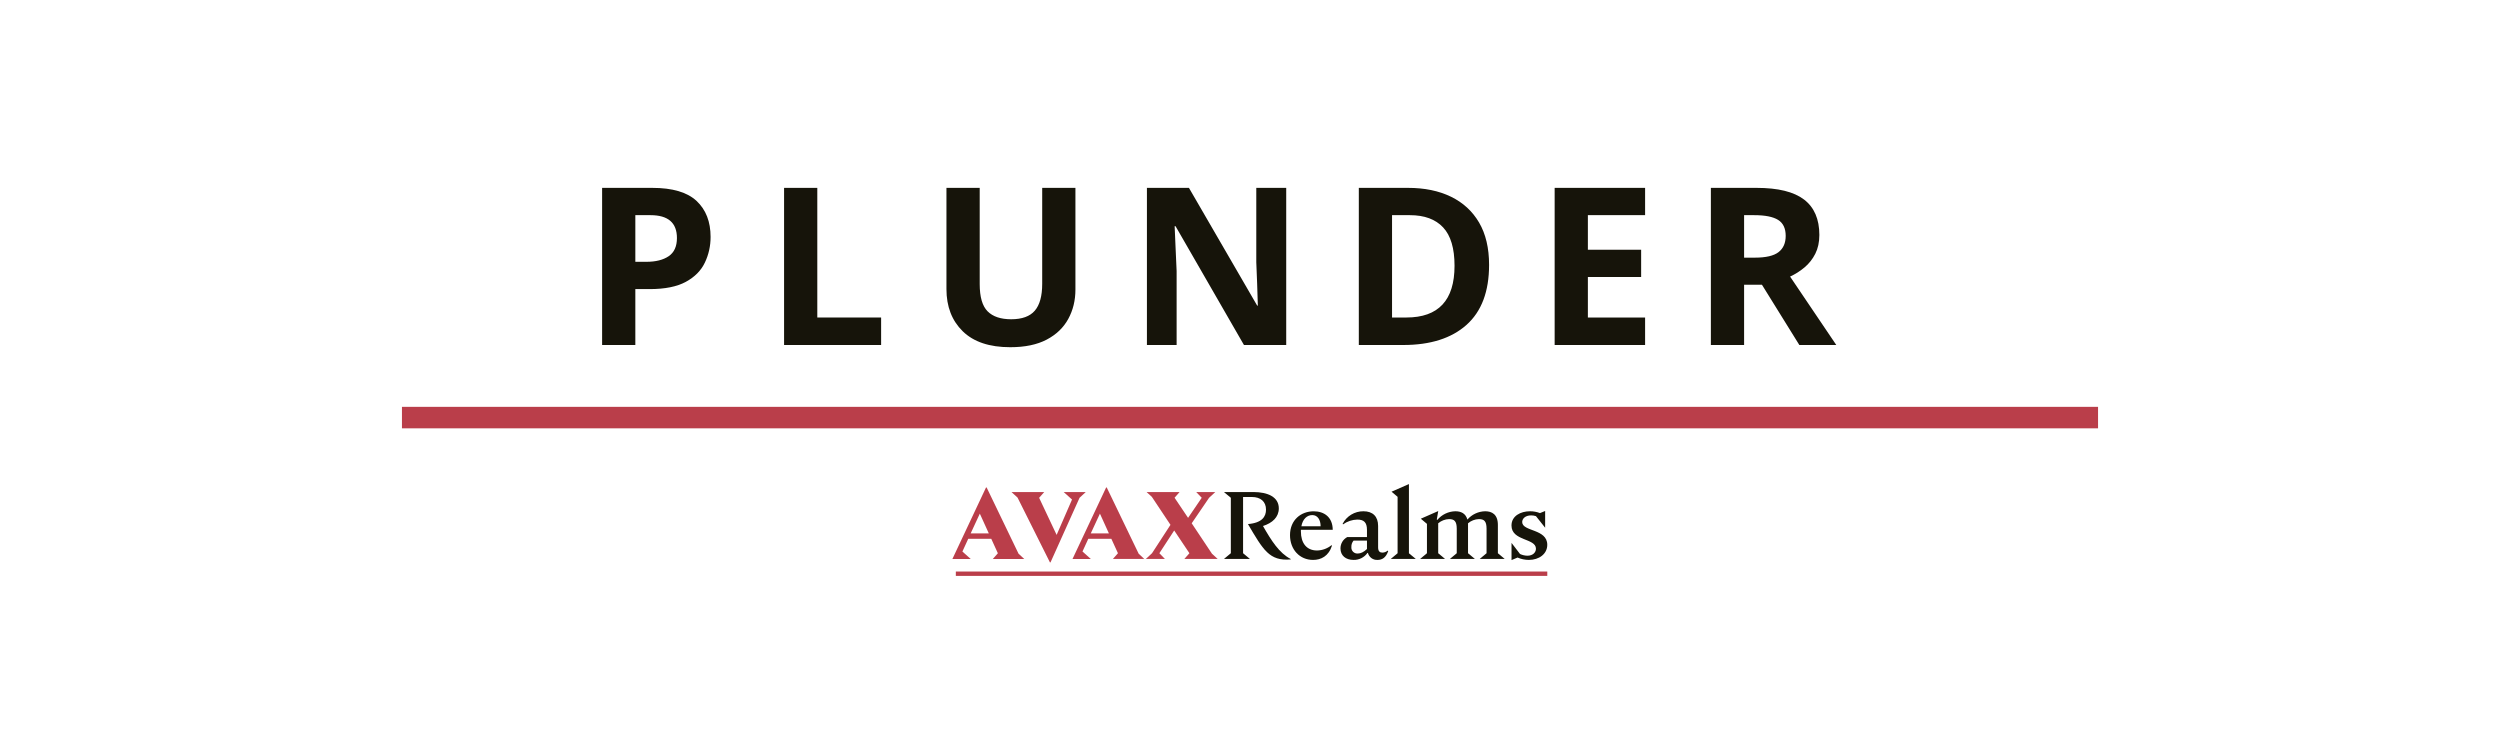
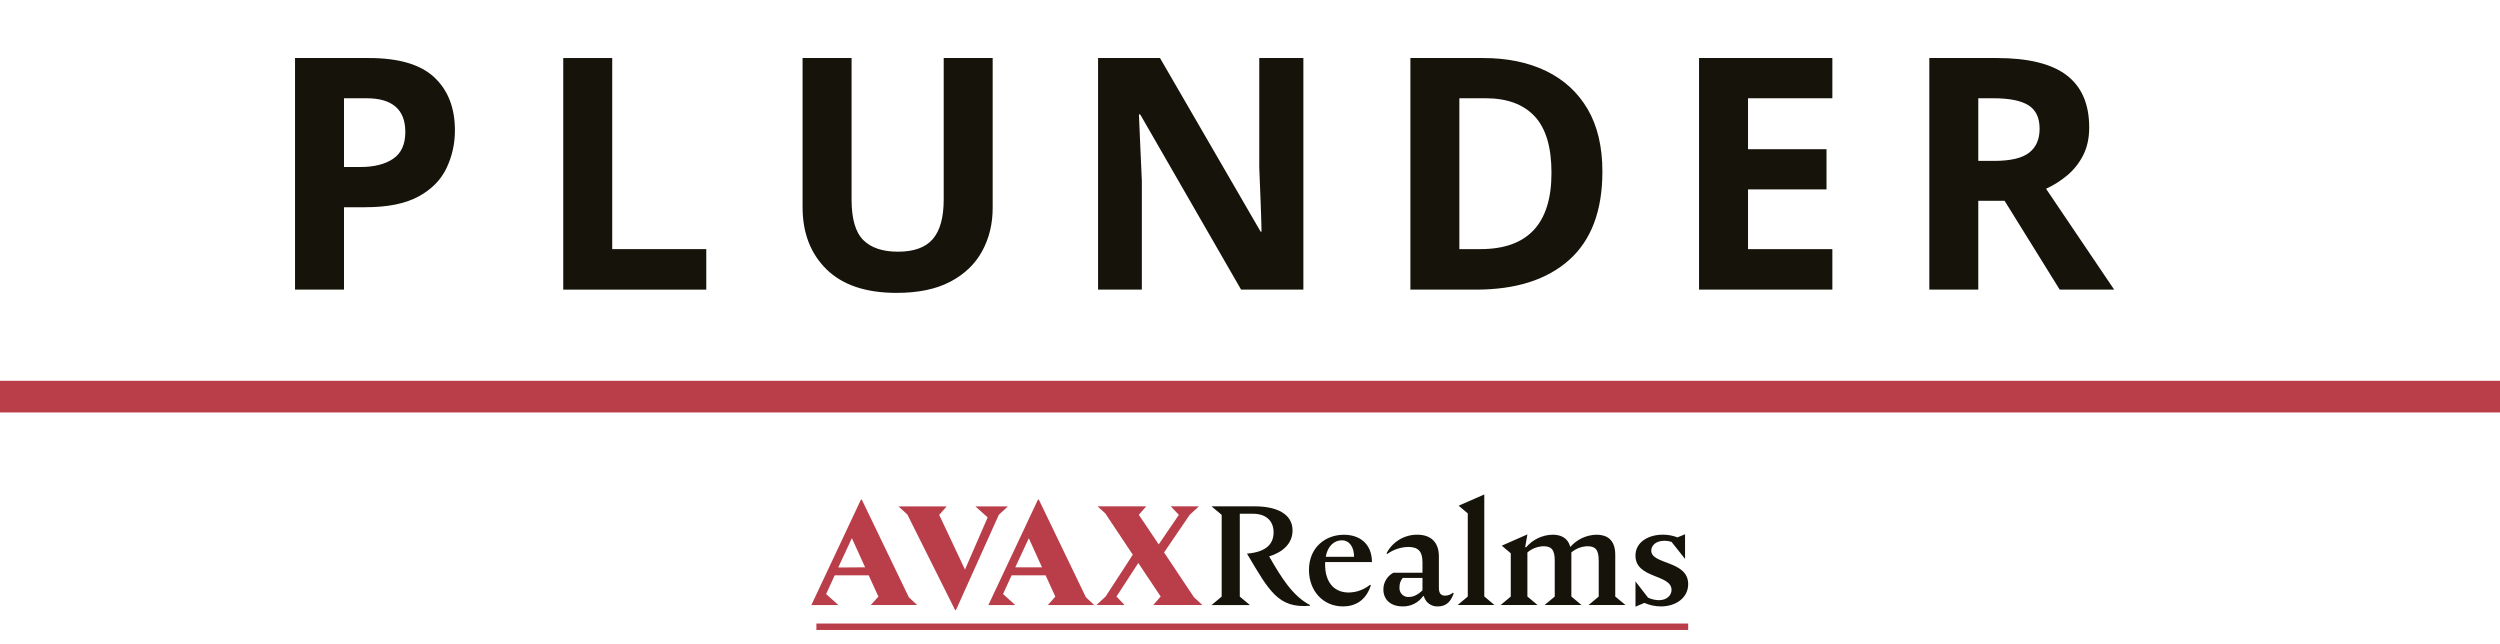
- <svg xmlns="http://www.w3.org/2000/svg" id="Layer_1" data-name="Layer 1" viewBox="0 0 1362.61 400">
+ <svg xmlns="http://www.w3.org/2000/svg" id="Layer_1" data-name="Layer 1" viewBox="0 0 924.45 238.12">
  <defs>
    <style>.cls-1{font-size:119.93px;font-family:NocturneSerif-Bold, Nocturne Serif;font-weight:700;letter-spacing:0.15em;}.cls-1,.cls-4{fill:#16140a;}.cls-2{letter-spacing:0.12em;}.cls-3{fill:#ba3e4a;}</style>
  </defs>
-   <text class="cls-1" transform="translate(317.38 188.04)">P<tspan class="cls-2" x="99.18" y="0">L</tspan>
+   <text class="cls-1" transform="translate(98.3 107.1)">P<tspan class="cls-2" x="99.18" y="0">L</tspan>
    <tspan x="188.29" y="0">UNDER</tspan>
  </text>
-   <rect class="cls-3" x="219.08" y="221.75" width="924.45" height="11.71" />
-   <path class="cls-3" d="M555.15,301.79l-17.4-36.11h-.32l-18.34,39h10l-4.54-4.07,3.18-6.93h12.56l3.59,7.87h0l-2.75,3.12h17.13Zm-26.1-11.05,5-10.78,4.9,10.78Z" />
-   <rect class="cls-3" x="520.97" y="311.51" width="322.37" height="2.38" />
-   <path class="cls-3" d="M588.41,271.31l-15.84,35.22h-.31L554.6,271.2l-3.28-3h17.82l-2.77,3.13,9.54,20.22,8.39-19.28-4.53-4.07h12Z" />
-   <path class="cls-3" d="M623.69,304.66l-3.07-2.87-17.41-36.11h-.31l-18.34,39h10L590,300.59l3.18-6.93h12.55l3.6,7.87h0l-2.75,3.12h17.13Zm-29.18-13.92,5-10.78,4.9,10.78Z" />
-   <polygon class="cls-3" points="663.7 304.66 660.57 301.79 649.53 285.22 659.01 271.31 662.4 268.18 655 268.18 655 268.18 651.98 268.18 655 271.31 655 271.31 647.55 282.25 640.2 271.31 640.2 271.28 642.93 268.18 640.2 268.18 640.17 268.18 624.93 268.18 627.8 270.79 637.96 286.06 627.9 301.53 624.52 304.66 631.91 304.66 631.91 304.66 634.94 304.66 631.91 301.53 631.91 301.53 639.99 289.13 648.28 301.53 645.51 304.66 663.7 304.66" />
-   <path class="cls-4" d="M703.47,304.66v.26c-11.67,1-15-5.27-23.29-19.28,7.71-.63,9.85-4.07,9.85-7.87,0-4.43-3-6.88-7.66-6.88h-4.84v30.64l3.75,3.13H667.1l3.76-3.13V271.31l-3.76-3.13h16c8,0,13.91,2.76,13.91,8.91,0,4.74-3.49,8-8.64,9.59C693,294.76,697.22,301.43,703.47,304.66Z" />
-   <path class="cls-4" d="M725.73,297.15l.26.26c-1.88,5.79-6,7.77-10.32,7.77-7.24,0-12.56-5.63-12.56-13.5,0-8.28,6-13,12.92-13,5.63,0,10.32,3.12,10.37,10.1H709.05v.89c0,6.31,3.08,10.37,8.76,10.37A12.84,12.84,0,0,0,725.73,297.15Zm-16.42-10.31h10.48c0-3.55-1.67-6.1-4.54-6.1S710,282.93,709.31,286.84Z" />
-   <path class="cls-4" d="M756.63,300.38c-1.26,3.6-3.29,4.8-5.84,4.8a5.09,5.09,0,0,1-5.21-3.81h-.26a9,9,0,0,1-7.56,3.81c-4.27,0-7.14-2.35-7.14-6.25a7,7,0,0,1,3.7-6.21h10.74v-3.9c0-4.12-1.72-5.63-5.27-5.63a13.82,13.82,0,0,0-7.76,2.6l-.26-.26a12.71,12.71,0,0,1,11.36-6.87c5.11,0,8,2.86,8,8v11.67c0,2.29,1.05,2.87,2.35,2.87a4.47,4.47,0,0,0,2.86-1.1Zm-11.57-1.14v-4.59h-7.3a5,5,0,0,0-1.2,3.44,3.26,3.26,0,0,0,3.5,3.6C741.67,301.69,743.29,300.91,745.06,299.24Z" />
-   <path class="cls-4" d="M771.68,304.66H758l3.75-3.13V270.79L758.45,268l9.48-4.16v37.72Z" />
-   <path class="cls-4" d="M820.14,304.66H806.49l3.75-3.13V288.14c0-4.12-1.4-5.21-4.16-5.21a9.55,9.55,0,0,0-5.94,2.29v16.31l3.75,3.13H790.24l3.75-3.13V288.14c0-4.12-1.41-5.21-4.17-5.21a9.56,9.56,0,0,0-5.94,2.29v16.31l3.75,3.13H774l3.75-3.13v-16l-3.34-2.81,9.49-4.17-.78,4.59.26.26a13.17,13.17,0,0,1,9.85-4.74c3,0,5.62,1.09,6.56,4.53a13.19,13.19,0,0,1,9.69-4.53c3.65,0,6.93,1.66,6.93,7.45v15.42Z" />
-   <path class="cls-4" d="M843.33,296.94c0,5-4.48,8.24-10.05,8.24a15.45,15.45,0,0,1-6.15-1.3l-3.28,1.4V295.9l4.63,6.05a10.06,10.06,0,0,0,4,.94c3.07,0,4.68-1.88,4.68-3.81,0-5.83-13.33-4.11-13.33-12.66,0-5.21,5-7.76,10.1-7.76a14.86,14.86,0,0,1,5.42,1l2.82-1.15v9.12l-5-6.3a8.3,8.3,0,0,0-2.61-.42c-3.33,0-4.9,1.87-4.9,3.65C829.73,289.81,843.33,288.14,843.33,296.94Z" />
+   <rect class="cls-3" y="140.81" width="924.45" height="11.71" />
+   <path class="cls-3" d="M336.07,220.85l-17.4-36.11h-.31l-18.34,39h10l-4.54-4.07,3.18-6.93h12.56l3.6,7.87h0L322,223.72h17.14Zm-26.1-11L315,199l4.9,10.78Z" />
+   <rect class="cls-3" x="301.89" y="230.57" width="322.37" height="2.38" />
+   <path class="cls-3" d="M369.34,190.37,353.5,225.59h-.32l-17.66-35.33-3.28-3h17.82l-2.76,3.13,9.53,20.22,8.39-19.28-4.53-4.07h12Z" />
+   <path class="cls-3" d="M404.61,223.72l-3.07-2.87-17.4-36.11h-.32l-18.34,39h9.95l-4.53-4.07,3.18-6.93h12.56l3.59,7.87h0l-2.75,3.12h17.13ZM375.43,209.8l5-10.78,4.89,10.78Z" />
+   <polygon class="cls-3" points="444.62 223.72 441.5 220.85 430.45 204.28 439.93 190.37 443.32 187.24 435.92 187.24 435.92 187.24 432.9 187.24 435.92 190.37 435.92 190.37 428.47 201.31 421.12 190.37 421.12 190.34 423.86 187.24 421.12 187.24 421.1 187.24 405.86 187.24 408.72 189.85 418.88 205.12 408.83 220.59 405.44 223.72 412.84 223.72 412.84 223.72 415.86 223.72 412.84 220.59 412.84 220.59 420.92 208.19 429.2 220.59 426.44 223.72 444.62 223.72" />
+   <path class="cls-4" d="M484.4,223.72V224c-11.68,1-15-5.27-23.29-19.28,7.71-.63,9.84-4.07,9.84-7.87,0-4.43-3-6.88-7.66-6.88h-4.84v30.64l3.75,3.13H448l3.75-3.13V190.37L448,187.24h16.05c8,0,13.91,2.76,13.91,8.91,0,4.74-3.49,8-8.65,9.59C473.92,213.82,478.14,220.49,484.4,223.72Z" />
+   <path class="cls-4" d="M506.65,216.21l.26.26c-1.88,5.79-6,7.77-10.32,7.77-7.24,0-12.56-5.63-12.56-13.5,0-8.28,6.05-13,12.93-13,5.62,0,10.31,3.12,10.37,10.1H490v.89c0,6.31,3.08,10.37,8.76,10.37A12.82,12.82,0,0,0,506.65,216.21ZM490.23,205.9h10.48c0-3.55-1.67-6.1-4.54-6.1S490.91,202,490.23,205.9Z" />
+   <path class="cls-4" d="M537.55,219.44c-1.25,3.6-3.28,4.8-5.84,4.8a5.09,5.09,0,0,1-5.21-3.81h-.26a9,9,0,0,1-7.55,3.81c-4.28,0-7.14-2.35-7.14-6.25a6.94,6.94,0,0,1,3.7-6.21H526v-3.9c0-4.12-1.72-5.63-5.26-5.63a13.84,13.84,0,0,0-7.77,2.6l-.26-.26a12.71,12.71,0,0,1,11.36-6.87c5.11,0,8,2.86,8,8v11.67c0,2.29,1,2.87,2.34,2.87a4.51,4.51,0,0,0,2.87-1.1ZM526,218.3v-4.59h-7.29a5,5,0,0,0-1.2,3.44,3.25,3.25,0,0,0,3.49,3.6C522.59,220.75,524.21,220,526,218.3Z" />
+   <path class="cls-4" d="M552.61,223.72H539l3.75-3.13V189.85L539.37,187l9.49-4.16v37.72Z" />
+   <path class="cls-4" d="M601.07,223.72H587.42l3.75-3.13V207.2c0-4.12-1.41-5.21-4.17-5.21a9.55,9.55,0,0,0-5.94,2.29v16.31l3.75,3.13H571.16l3.75-3.13V207.2c0-4.12-1.41-5.21-4.17-5.21a9.56,9.56,0,0,0-5.94,2.29v16.31l3.75,3.13H554.9l3.75-3.13v-16l-3.33-2.81,9.48-4.17L564,202.2l.26.26a13.17,13.17,0,0,1,9.85-4.74c3,0,5.63,1.09,6.56,4.53a13.21,13.21,0,0,1,9.7-4.53c3.64,0,6.92,1.66,6.92,7.45v15.42Z" />
+   <path class="cls-4" d="M624.26,216c0,5-4.49,8.24-10.06,8.24a15.45,15.45,0,0,1-6.15-1.3l-3.28,1.4V215l4.64,6a10,10,0,0,0,4,.94c3.07,0,4.69-1.88,4.69-3.81,0-5.83-13.34-4.11-13.34-12.66,0-5.21,5.05-7.76,10.11-7.76a14.9,14.9,0,0,1,5.42,1l2.81-1.15v9.12l-5-6.3a8.25,8.25,0,0,0-2.61-.42c-3.33,0-4.89,1.87-4.89,3.65C610.66,208.87,624.26,207.2,624.26,216Z" />
</svg>
